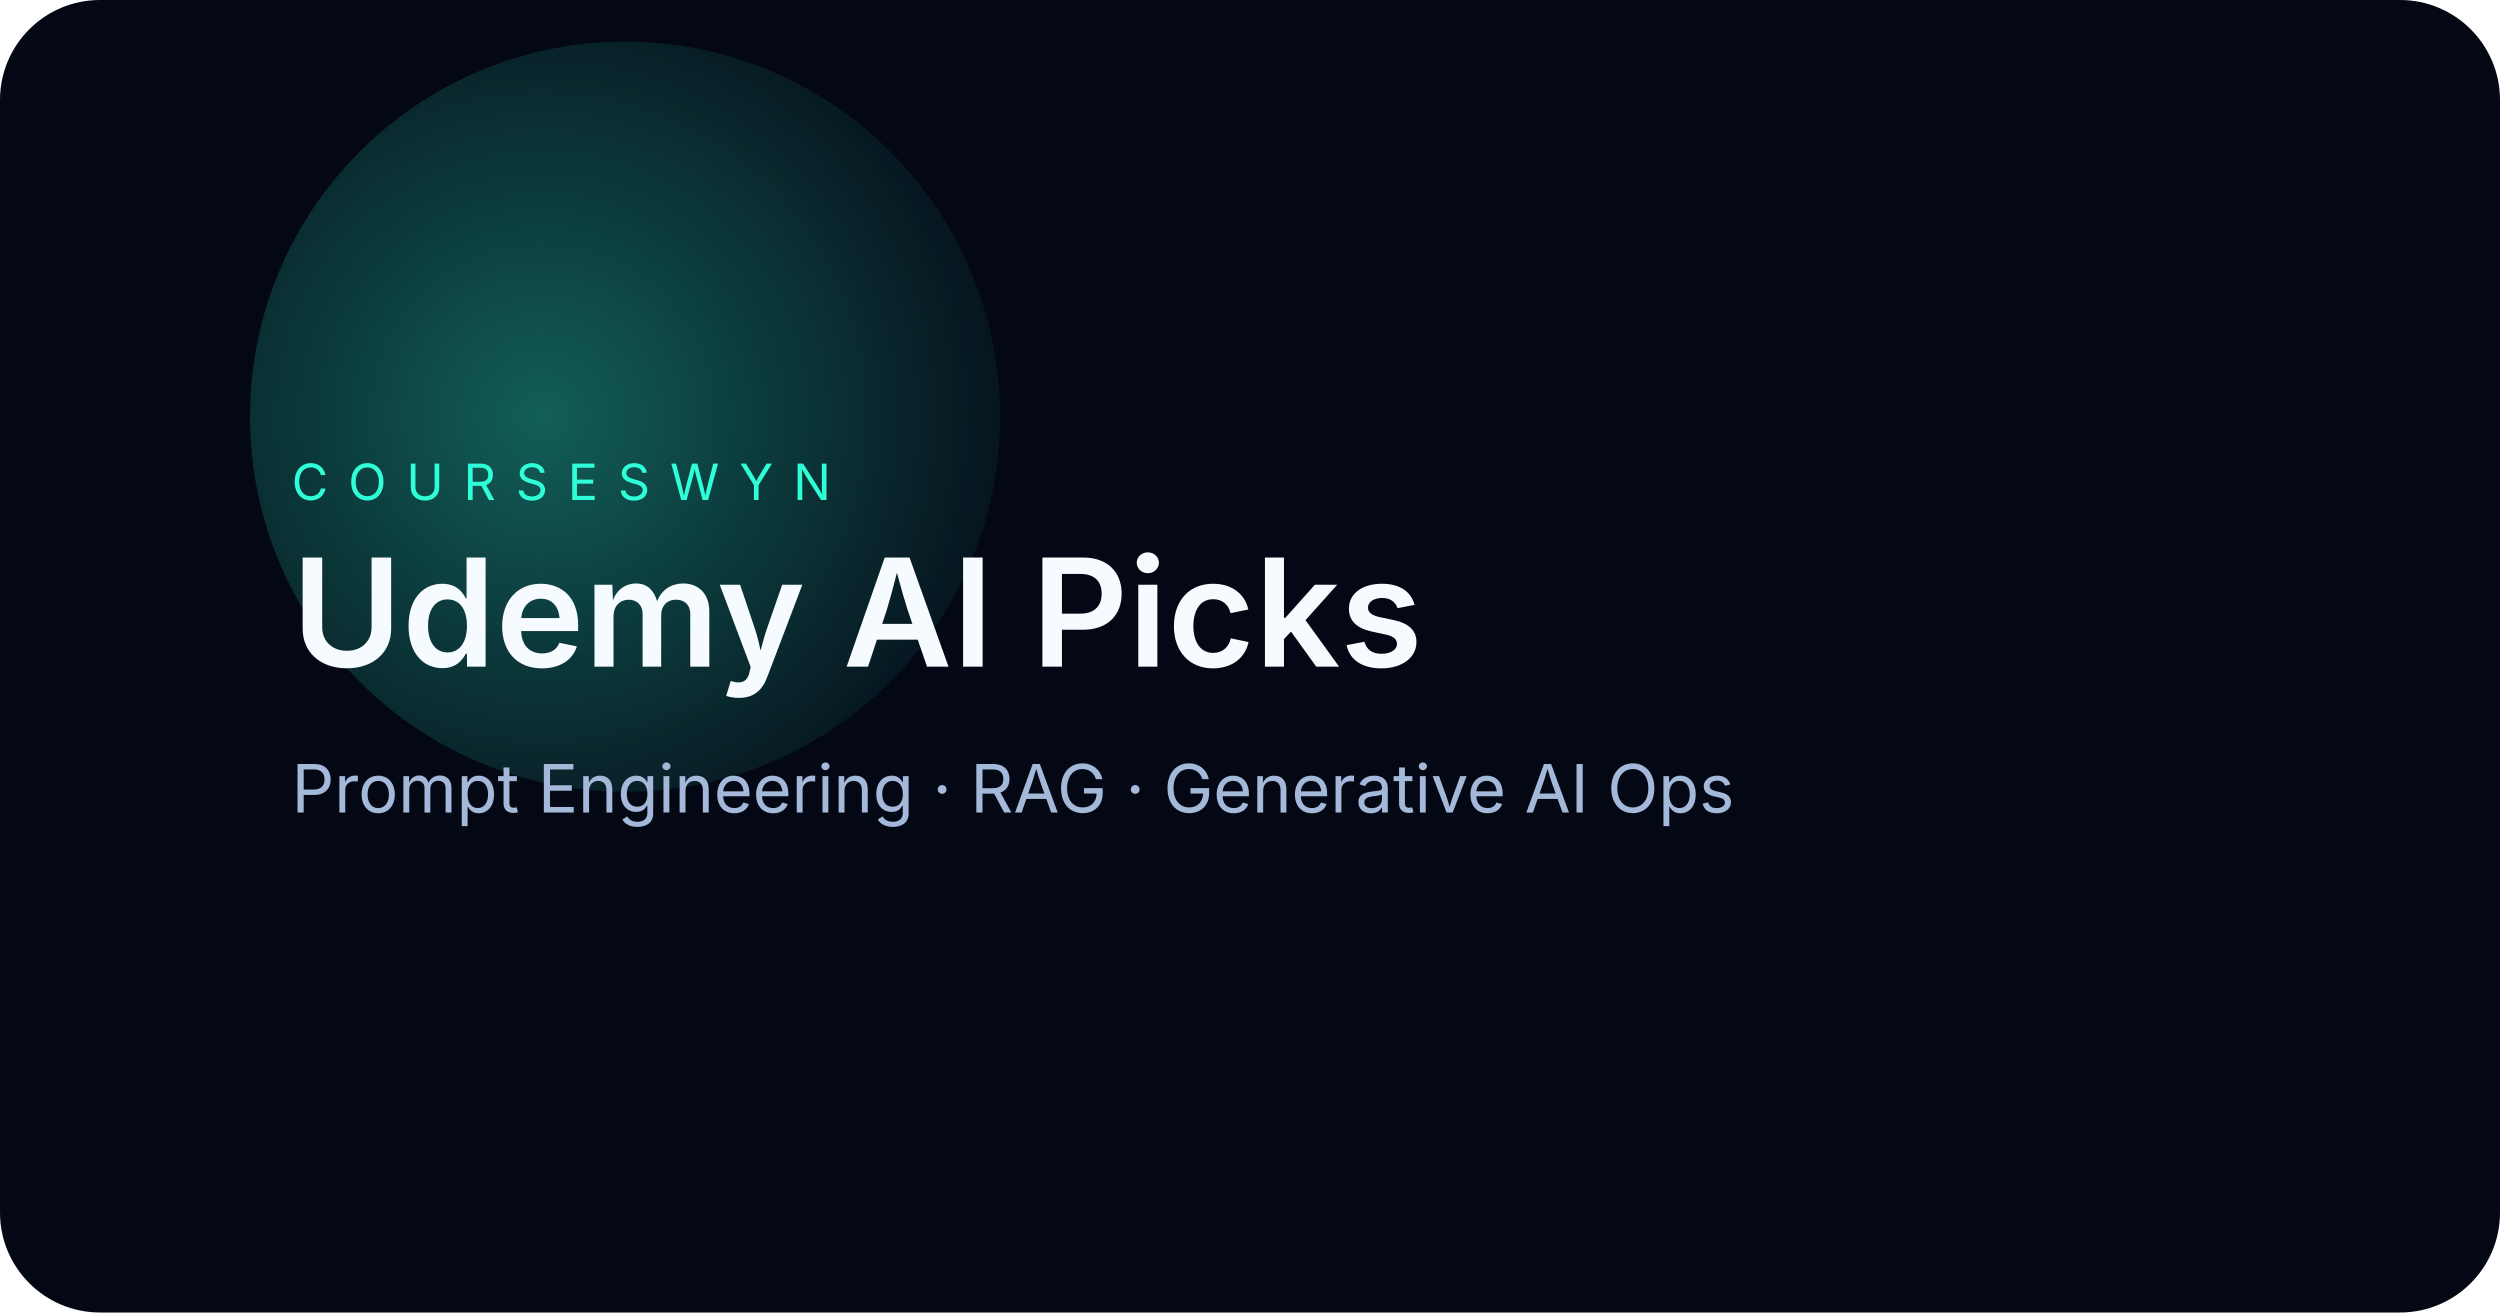
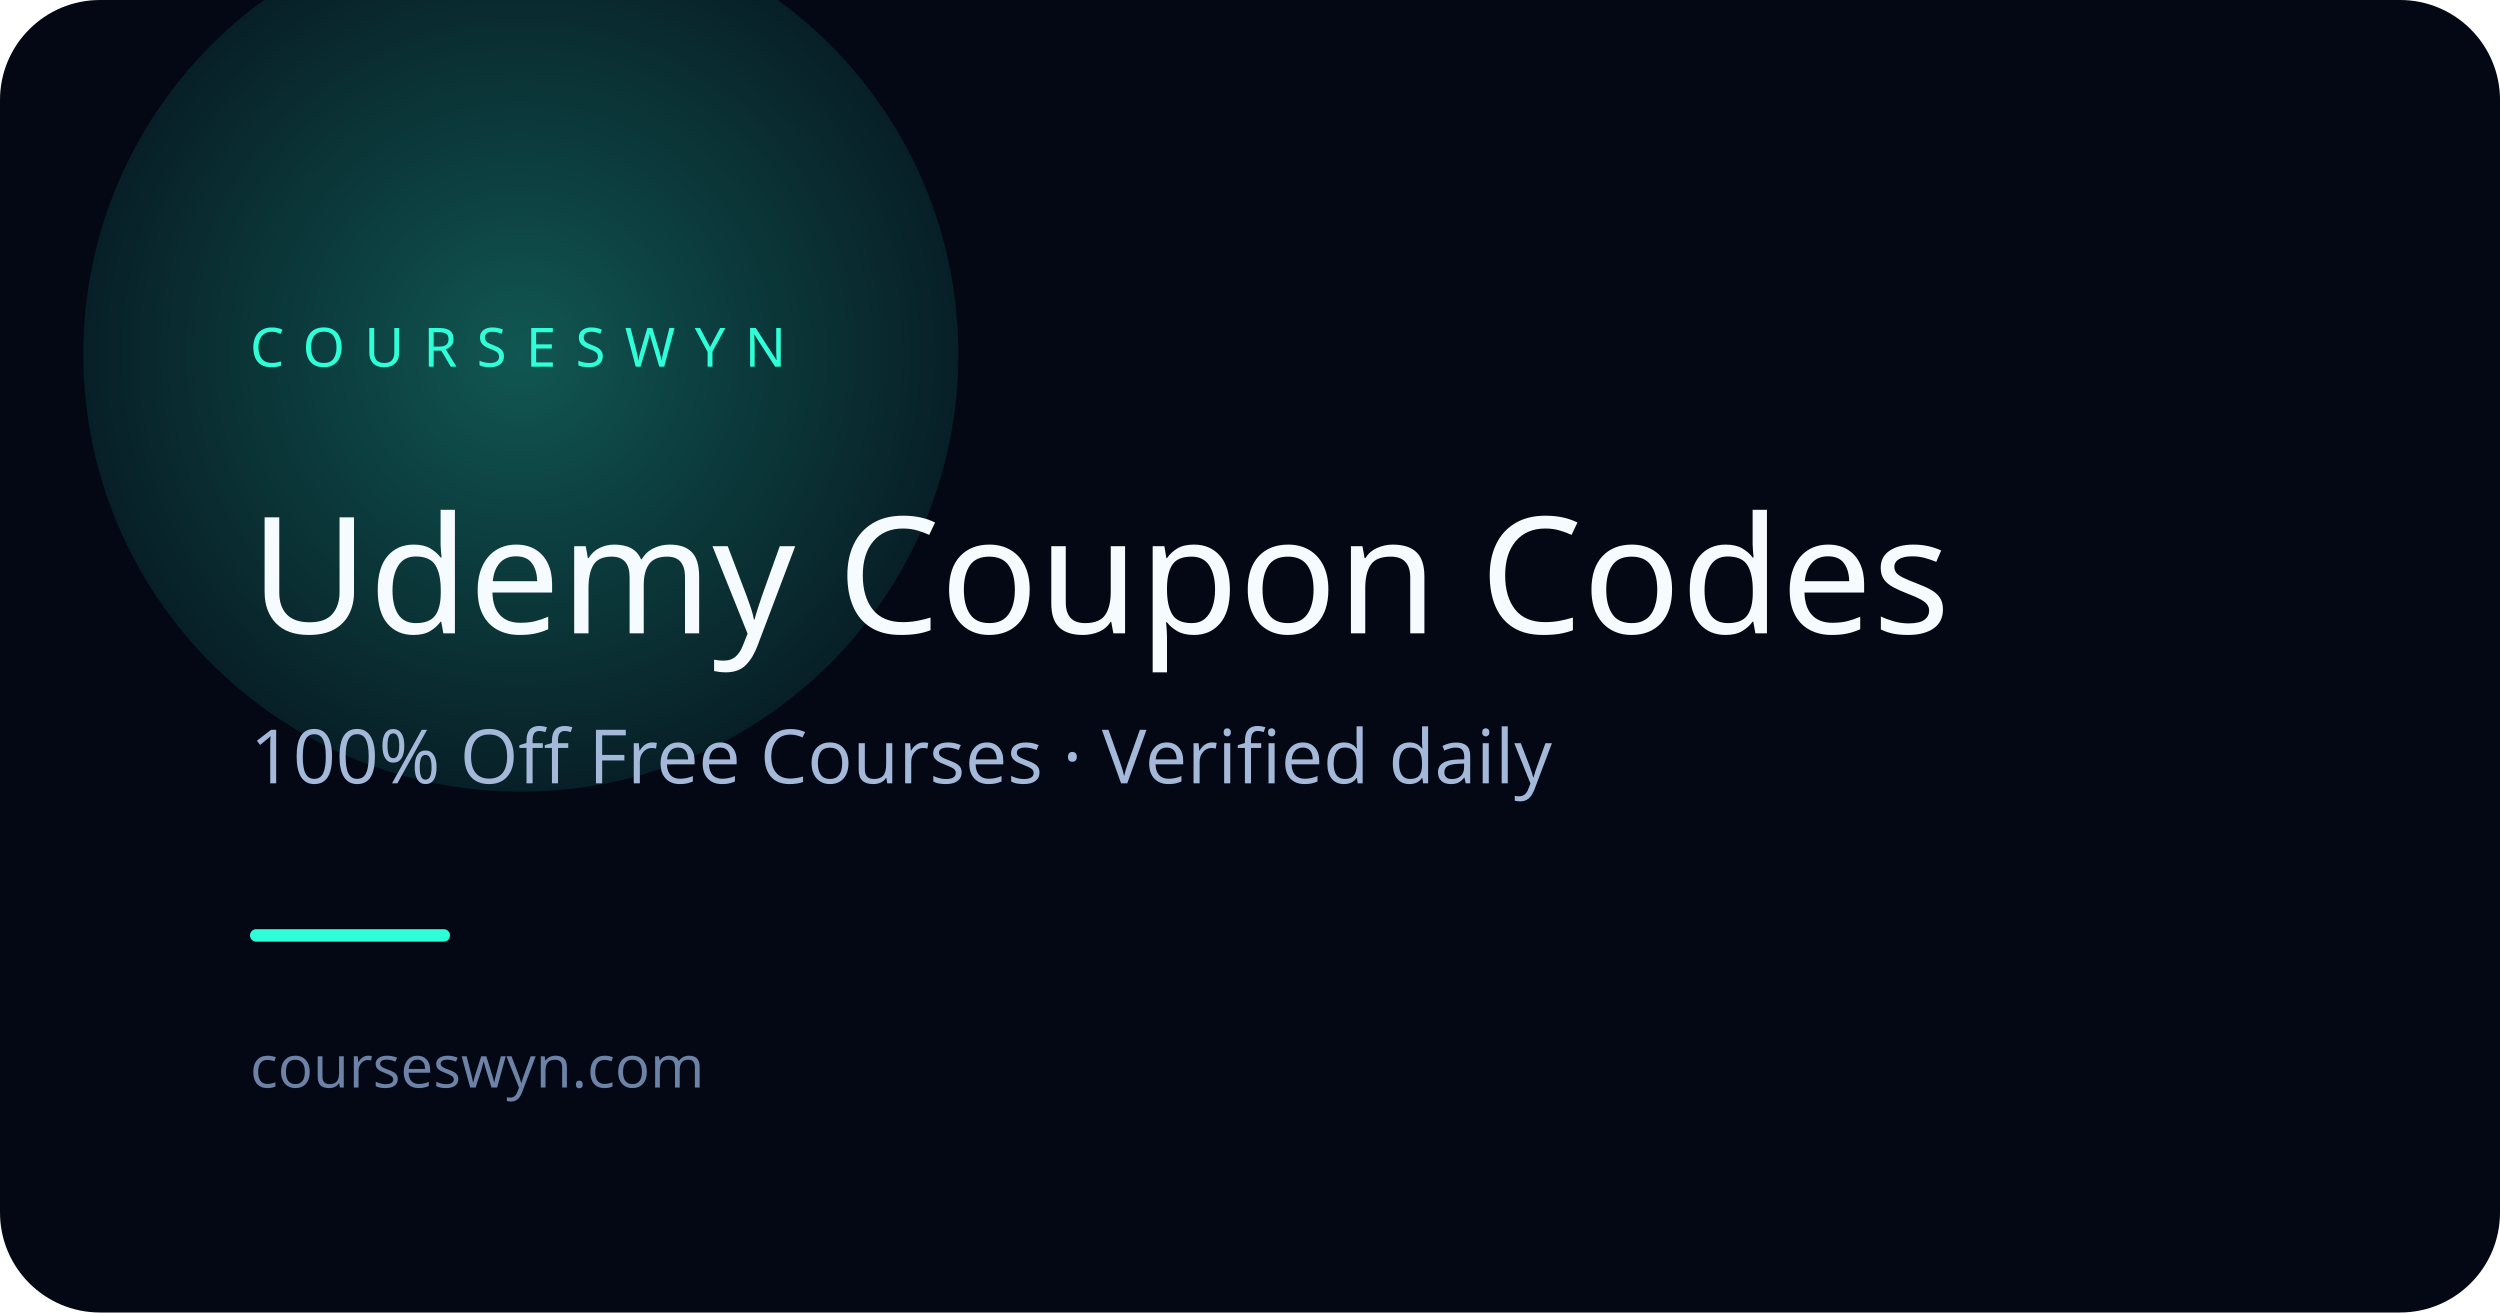
<svg xmlns="http://www.w3.org/2000/svg" width="1200" height="630" viewBox="0 0 1200 630" fill="none">
  <rect width="1200" height="630" rx="48" fill="#030814" />
-   <circle cx="300" cy="200" r="180" fill="url(#mintGlow)" opacity="0.35" />
-   <circle cx="900" cy="380" r="220" fill="url(#mintGlow)" opacity="0.2" />
-   <text x="140" y="240" fill="#2FFFD8" font-family="'Space Grotesk', 'Inter', sans-serif" font-size="24" letter-spacing="0.4em">
-     COURSESWYN
-   </text>
-   <text x="140" y="320" fill="#F6FBFF" font-family="'Space Grotesk', 'Inter', sans-serif" font-size="72" font-weight="600">
-     Udemy AI Picks
-   </text>
-   <text x="140" y="390" fill="#A4B9D9" font-family="'Space Grotesk', 'Inter', sans-serif" font-size="32">
-     Prompt Engineering · RAG · Generative AI Ops
-   </text>
+   <circle cx="250" cy="170" r="210" fill="url(#mintGlow)" opacity="0.32" />
+   <circle cx="980" cy="450" r="250" fill="url(#mintGlow)" opacity="0.16" />
+   <text x="120" y="176" fill="#2FFFD8" font-family="Montserrat SemiBold, Montserrat, sans-serif" font-size="26" letter-spacing="0.36em">COURSESWYN</text>
+   <text x="120" y="304" fill="#F6FBFF" font-family="Montserrat ExtraBold, Montserrat, sans-serif" font-size="78">Udemy Coupon Codes</text>
+   <text x="120" y="376" fill="#A4B9D9" font-family="Open Sans, sans-serif" font-size="36">100% Off Free Courses · Verified daily</text>
+   <rect x="120" y="446" width="96" height="6" rx="3" fill="#2FFFD8" />
+   <text x="120" y="522" fill="#6C82A6" font-family="Open Sans, sans-serif" font-size="28">courseswyn.com</text>
  <defs>
-     <radialGradient id="mintGlow" cx="0" cy="0" r="1" gradientUnits="userSpaceOnUse" gradientTransform="translate(260 200) rotate(45) scale(260)">
+     <radialGradient id="mintGlow" cx="0" cy="0" r="1" gradientUnits="userSpaceOnUse" gradientTransform="translate(250 170) rotate(45) scale(300)">
      <stop stop-color="#2FFFD8" />
      <stop offset="1" stop-color="#2FFFD8" stop-opacity="0" />
    </radialGradient>
  </defs>
</svg>
